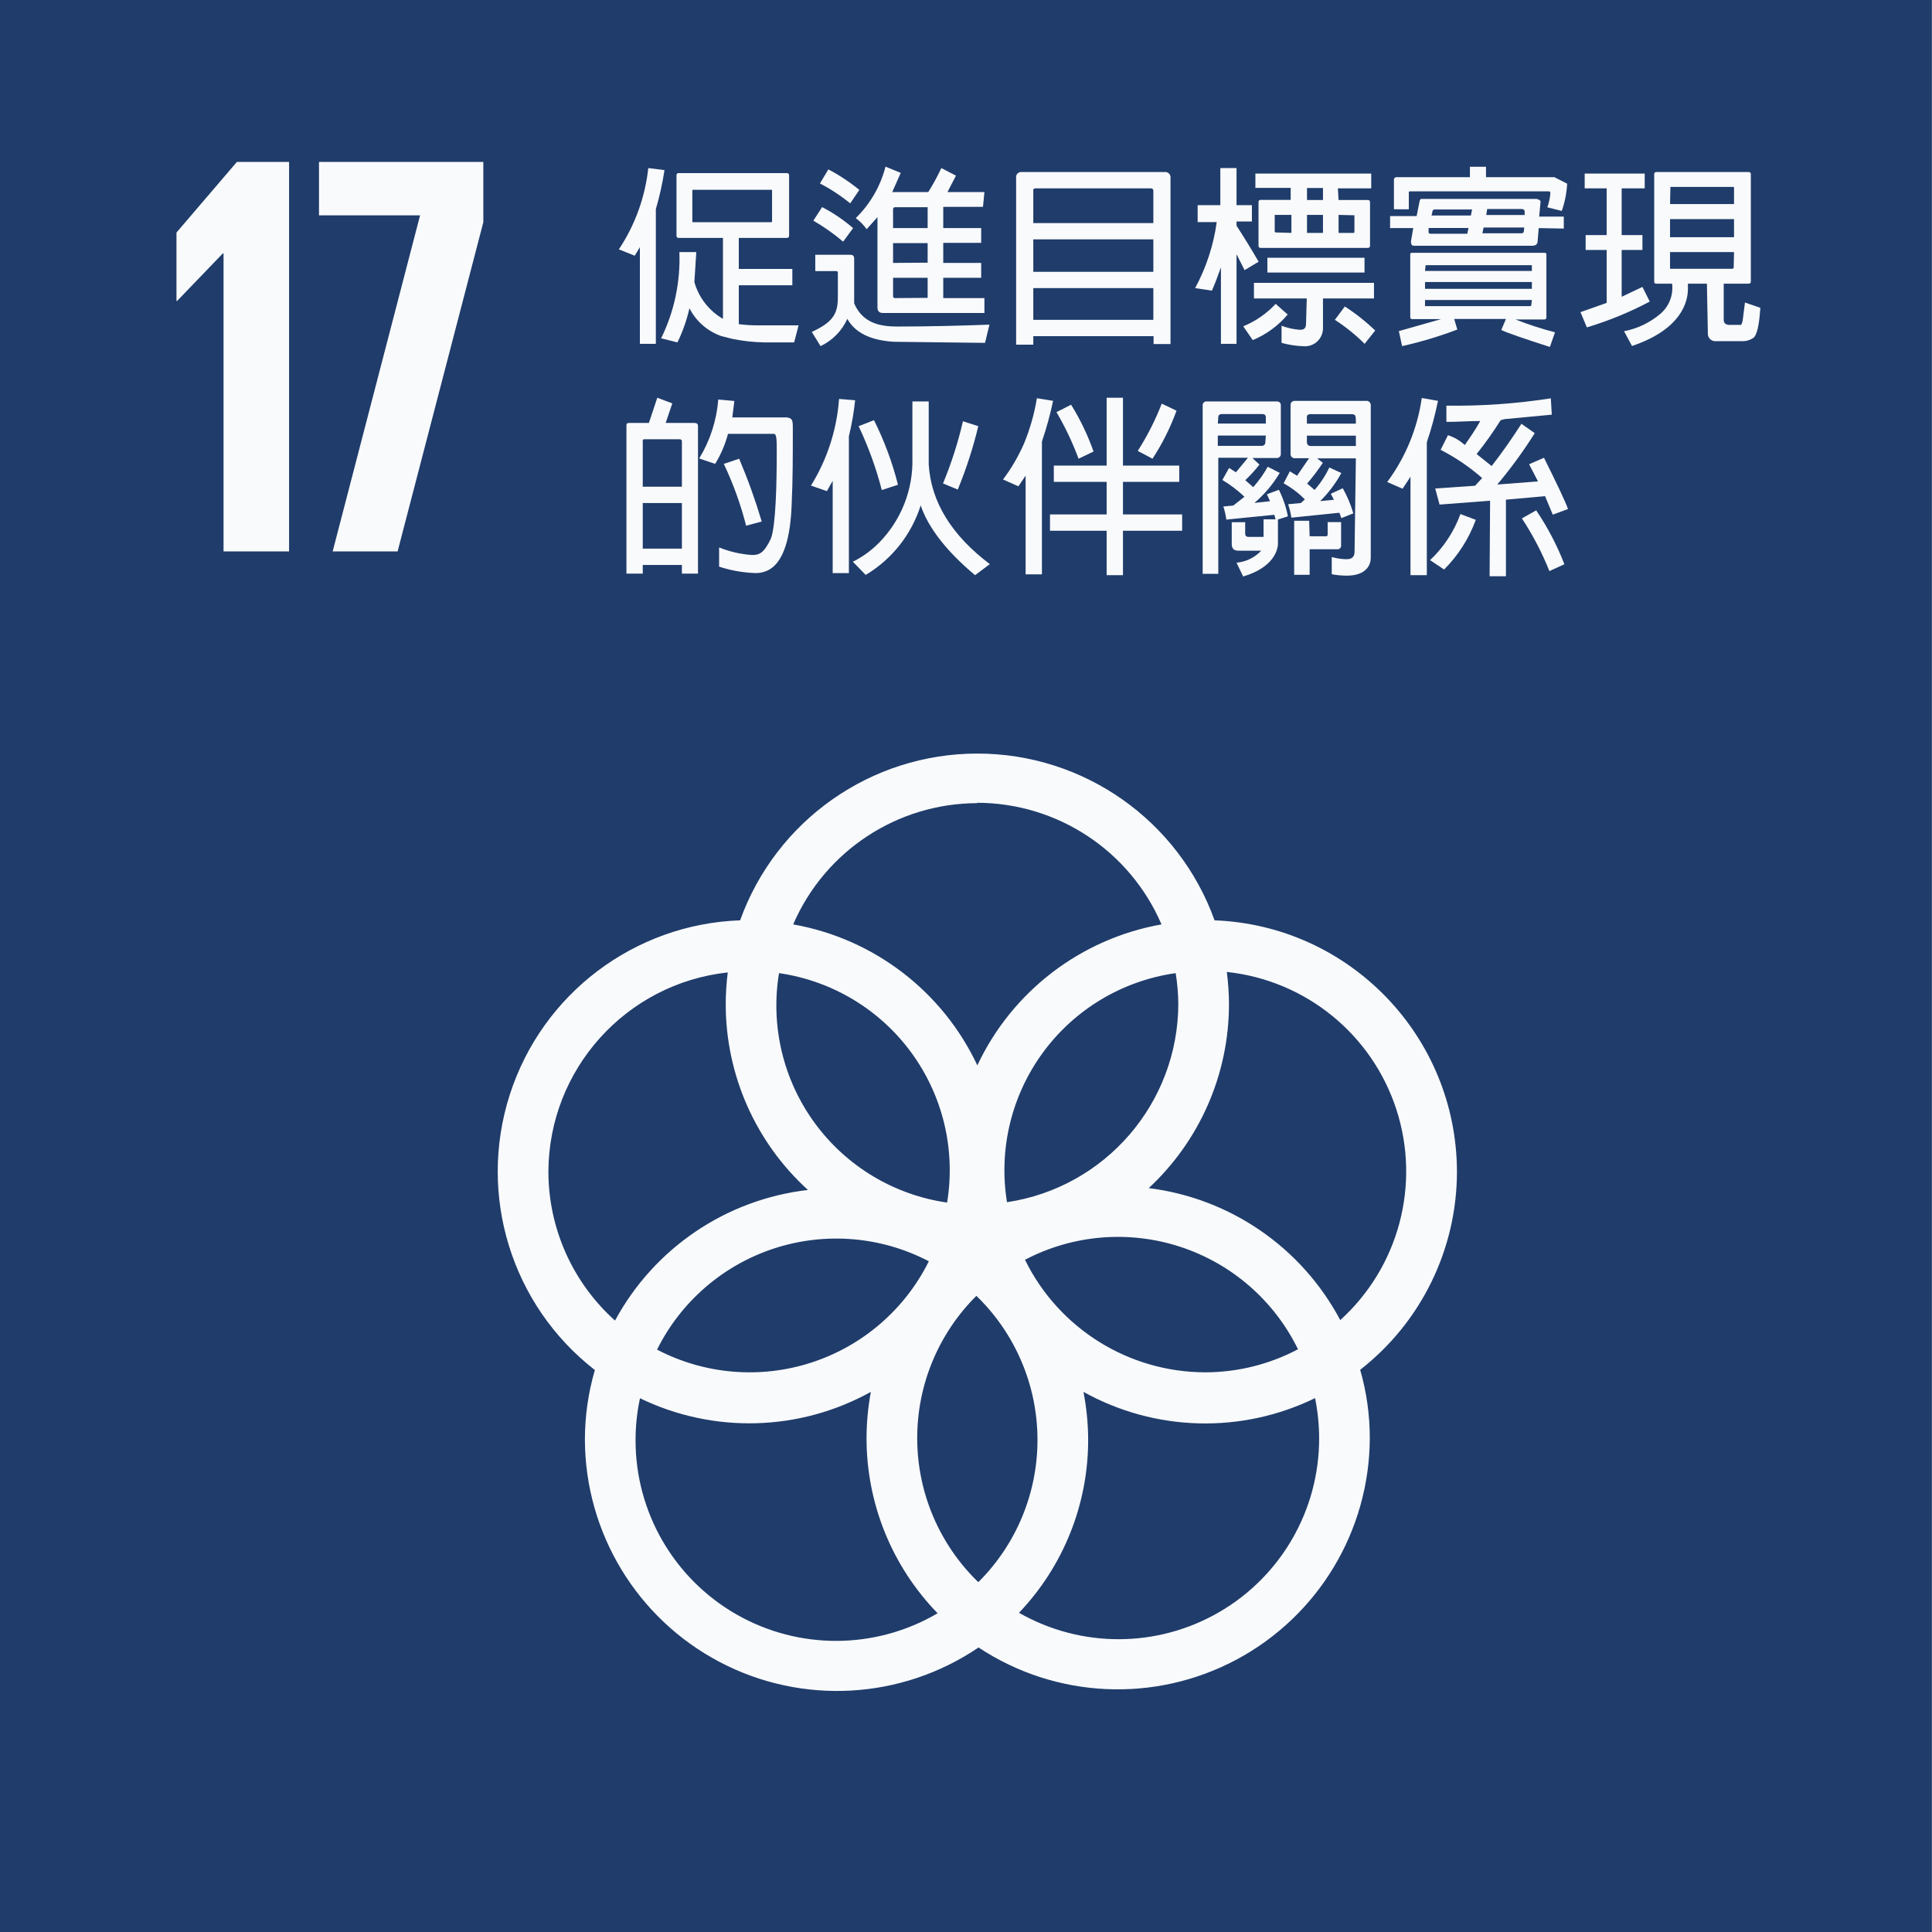
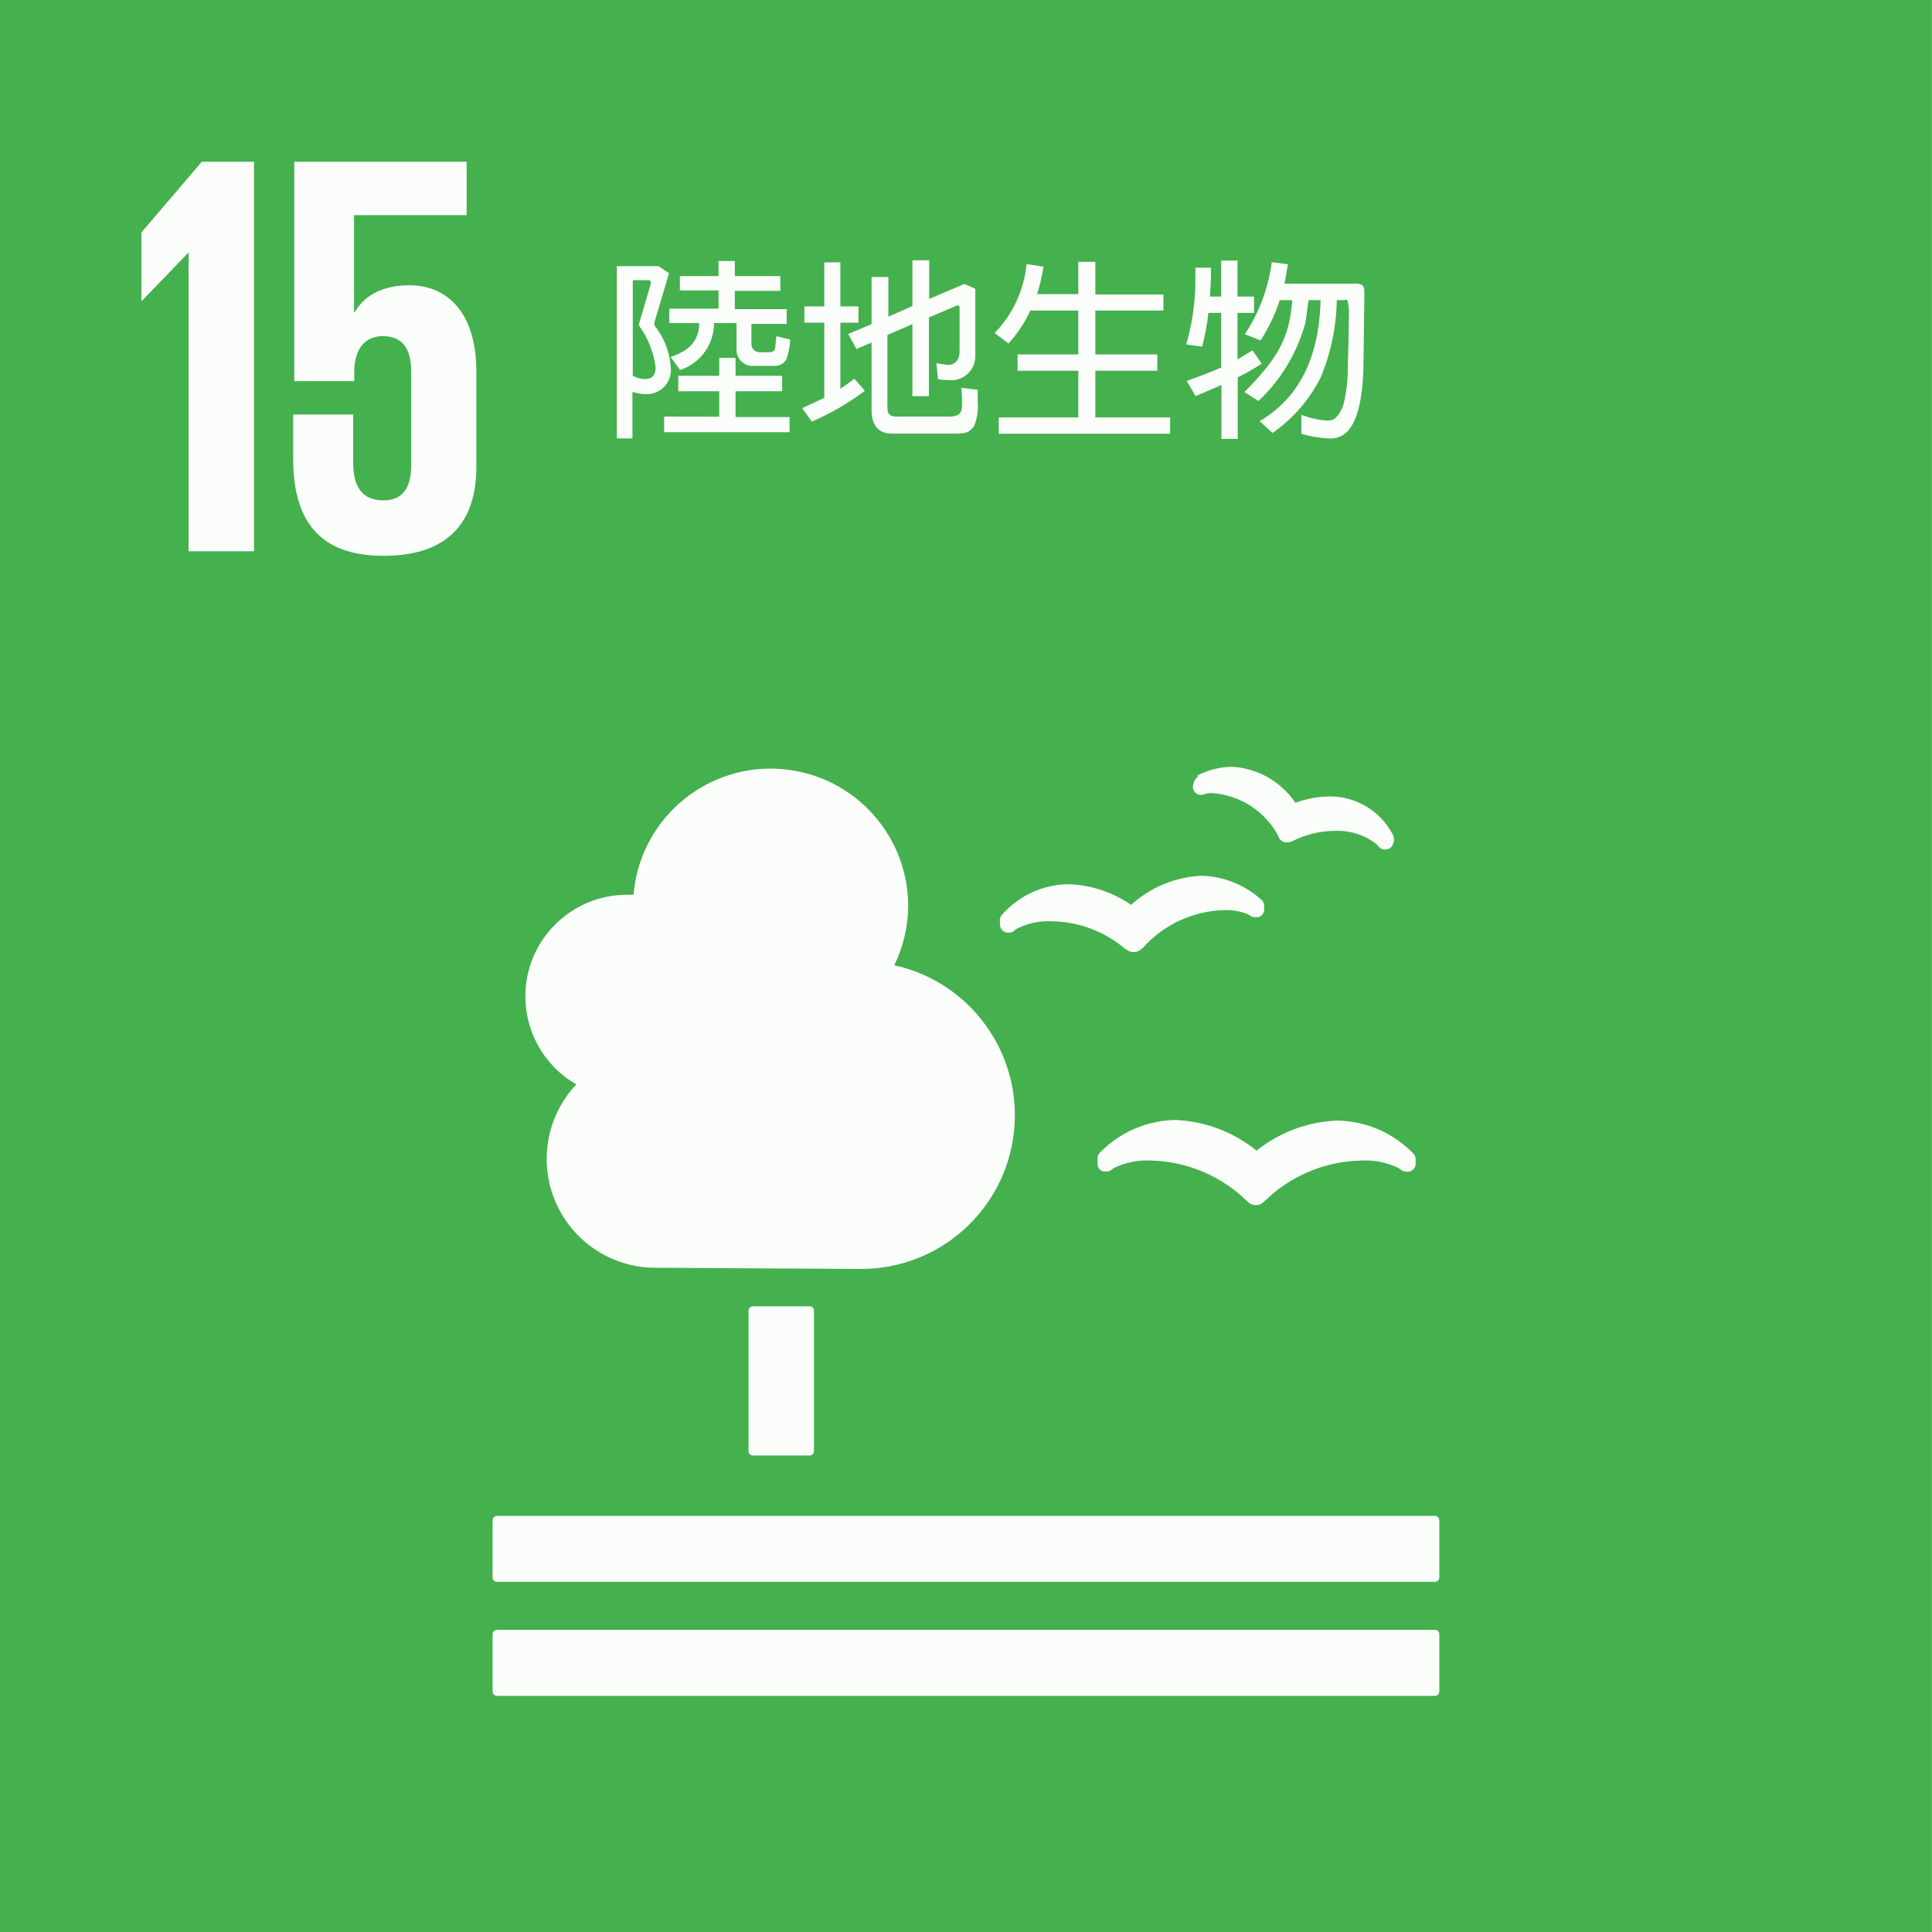
<svg xmlns="http://www.w3.org/2000/svg" viewBox="0 0 160.92 160.93">
  <defs>
-     <style>.cls-1{fill:#193667;}.cls-1,.cls-2,.cls-3{opacity:0.97;}.cls-2,.cls-4{fill:#fff;}</style>
+     <style>.cls-1{fill:#3fae49;}.cls-1,.cls-2,.cls-3{opacity:0.97;}.cls-2,.cls-4{fill:#fff;}</style>
  </defs>
  <g id="圖層_2" data-name="圖層 2">
    <g id="CHI">
      <rect class="cls-1" width="160.92" height="160.93" />
-       <polygon class="cls-2" points="24.08 13.49 24.08 45.93 18.62 45.93 18.62 21.1 18.57 21.1 14.75 25.07 14.7 25.07 14.7 19.37 19.73 13.49 24.08 13.49" />
-       <polygon class="cls-2" points="26.57 13.49 40.26 13.49 40.26 18.51 33.12 45.93 27.71 45.93 34.99 17.94 26.57 17.94 26.57 13.49" />
-       <path class="cls-2" d="M121.36,97.6a21,21,0,0,0-20.19-20.94,21,21,0,0,0-39.52,0,20.94,20.94,0,0,0-12.1,37.46,20.73,20.73,0,0,0-.83,5.82,21,21,0,0,0,32.79,17.29A21,21,0,0,0,114.1,119.8a20.6,20.6,0,0,0-.8-5.7,20.94,20.94,0,0,0,8.06-16.5m-23.21-14a16.75,16.75,0,0,1-14.27,16.54A16.58,16.58,0,0,1,97.93,81.06a16.81,16.81,0,0,1,.22,2.57M81.49,131.79a16.7,16.7,0,0,1-.16-23.85,16.7,16.7,0,0,1,.16,23.85M64.89,81.06a16.58,16.58,0,0,1,14,19.11,16.58,16.58,0,0,1-14-19.11m12.48,24a16.67,16.67,0,0,1-22.64,7.36,16.67,16.67,0,0,1,22.64-7.36m8-.12a16.69,16.69,0,0,1,22.75,7.45,16.58,16.58,0,0,1-7.74,1.92,16.76,16.76,0,0,1-15-9.37m-4-38.07A16.74,16.74,0,0,1,96.75,77,21,21,0,0,0,81.41,88.74,21,21,0,0,0,66.07,77,16.74,16.74,0,0,1,81.41,66.9M45.68,97.6A16.76,16.76,0,0,1,60.62,81a21.38,21.38,0,0,0-.17,2.67A20.91,20.91,0,0,0,67.3,99.12,21,21,0,0,0,51.23,110,16.68,16.68,0,0,1,45.68,97.6m7.26,22.34a16.54,16.54,0,0,1,.37-3.47,20.88,20.88,0,0,0,19.23-.53,21.31,21.31,0,0,0-.36,3.86,20.9,20.9,0,0,0,5.92,14.58,16.7,16.7,0,0,1-25.16-14.44m56.94-.14a16.71,16.71,0,0,1-25,14.54,20.85,20.85,0,0,0,5.76-14.4,21.22,21.22,0,0,0-.39-4,20.88,20.88,0,0,0,19.29.52,16.84,16.84,0,0,1,.34,3.35M95.65,99a20.92,20.92,0,0,0,6.72-15.37,21.38,21.38,0,0,0-.18-2.67,16.71,16.71,0,0,1,9.45,29,21,21,0,0,0-16-11" />
+       <polygon class="cls-2" points="11.78 19.36 11.78 25.05 11.83 25.05 15.66 21.08 15.71 21.08 15.71 45.92 21.16 45.92 21.16 13.47 16.81 13.47 11.78 19.36" />
+       <path class="cls-2" d="M34.13,23.76c-2.15,0-3.73.76-4.59,2.25h-.05V17.92h9.38V13.47H24.51V31.75h5V31c0-1.91.86-3,2.39-3,1.68,0,2.35,1.15,2.35,2.92v7.85c0,1.72-.62,2.91-2.3,2.91-1.87,0-2.53-1.24-2.53-3.15V34.53h-5v3.69c0,4.92,2,8.08,7.51,8.08s7.75-2.92,7.75-7.42V30.94c0-5.12-2.63-7.18-5.55-7.18" />
      <g class="cls-3">
-         <path class="cls-4" d="M53.3,20.59l-.43.71-1.32-.53A15.17,15.17,0,0,0,54,14l1.35.17a24.62,24.62,0,0,1-.72,3.25V28.64H53.3ZM60.1,28a4.72,4.72,0,0,1-2.67-2.32,13.34,13.34,0,0,1-1,2.84l-1.36-.34A15,15,0,0,0,56.59,21H58l-.16,2.5a5.17,5.17,0,0,0,2.38,3.06V19.82h-3.7c-.11,0-.17-.06-.17-.21v-5c0-.13.06-.19.17-.19h9c.15,0,.21.06.21.19v5c0,.15-.06.21-.21.21H61.54V22.4H66v1.36H61.54V27a11.7,11.7,0,0,0,1.59.1h3.39l-.37,1.42h-2.5a14.39,14.39,0,0,1-2.68-.3Zm4.13-12.19h-6.5s-.06,0-.06.06v2.56c0,.05,0,.08.06.08h6.5a.07.07,0,0,0,.08-.08V15.82Z" />
-         <path class="cls-4" d="M67.62,27.65c1.66-.78,2.17-1.42,2.17-2.85V22.75c0-.11,0-.17-.16-.17H67.91V21.22h2.91c.24,0,.33.11.33.33v3.72c.71,1.66,2.18,1.93,3.59,1.93,2.59,0,5.76-.08,7.68-.16l-.37,1.52-7.6-.09c-1.94-.12-3.23-.76-3.87-1.91a4.58,4.58,0,0,1-2.23,2.27Zm2.61-7.52a17,17,0,0,0-2.48-1.75l.73-1.13A13.28,13.28,0,0,1,71.06,19Zm.59-3.19a14.81,14.81,0,0,0-2.52-1.66L69,14.11a15.18,15.18,0,0,1,2.58,1.71Zm7.75,7.89H82v1.24H73.54c-.3,0-.45-.15-.45-.47V18.09l-.9,1a4,4,0,0,0-.91-.92,9.2,9.2,0,0,0,2.48-4.29l1.27.52L74.32,16h3a18.78,18.78,0,0,0,1.09-2l1.22.63L78.92,16H82l-.12,1.23H78.57V19h3.16v1.23H78.57V21.9h3.16v1.24H78.57ZM77.27,19V17.26H74.56a.16.16,0,0,0-.17.18V19Zm0,2.88V20.25H74.39V21.9Zm0,2.93V23.14H74.39v1.52a.15.15,0,0,0,.17.17Z" />
-         <path class="cls-4" d="M86.07,28v.71H84.64V14.81a.42.42,0,0,1,.48-.48H97a.44.44,0,0,1,.5.48V28.66H96.09V28Zm0-9.42h10V15.9a.19.19,0,0,0-.21-.21H86.27c-.16,0-.22.08-.2.21Zm0,4.06h10v-2.7h-10Zm10,1.36h-10v2.64h10Z" />
-         <path class="cls-4" d="M103,21.18v7.46h-1.3V22.27c-.26.74-.51,1.39-.75,1.94L99.55,24a16.23,16.23,0,0,0,1.8-5.5H99.76V17.09h1.89V14H103v3.09h1.28v1.36H103v.35c.65,1,1.26,2,1.84,3l-1.17.7Zm.56,6a7.61,7.61,0,0,0,2.7-1.87l1,.89a7.62,7.62,0,0,1-2.91,2.13Zm5.29-2.32h-4.4v-1.3h10v1.3h-4.25v2.42a1.5,1.5,0,0,1-1.62,1.56,7.69,7.69,0,0,1-1.83-.28l0-1.43a5.17,5.17,0,0,0,1.52.34c.33,0,.52-.08.52-.56Zm2.65-8.2h2.43c.13,0,.19.07.19.16v3.64a.17.17,0,0,1-.19.19H105c-.11,0-.17-.06-.17-.19V16.81a.16.16,0,0,1,.17-.16h2.51v-1h-2.94V14.46h9.65v1.23h-2.78Zm-5.93,4.81h8.09V22.7h-8.09Zm2-2.07v-1.5h-1.34c-.05,0-.06,0-.05,0v1.41l.05.05Zm2.63-2.74v-1h-1.33v1Zm0,2.74v-1.5h-1.33v1.5Zm3.47,9.24a15.31,15.31,0,0,0-2.48-2l.83-1.11a16.6,16.6,0,0,1,2.53,2Zm-2.17-10.74v1.5h1.26l.06-.05V17.93l-.06,0Z" />
-         <path class="cls-4" d="M128.17,19l-.1,1.21-.11.18-.24.08h-10c-.17-.05-.19-.19-.19-.38l.19-1.09h-1.93V18H118l.26-1.3.08-.13.18,0H128c.19.06.35.11.32.27l-.11,1.2h2.05v1Zm-5.73-4.24v-.87h1.34v.87h5.7l1.06.54a8.15,8.15,0,0,1-.45,2.27l-1.2-.3a4.9,4.9,0,0,0,.25-1.15c0-.1,0-.18-.14-.18H117.46c-.08,0-.11,0-.11.1v1.39h-1.24V15a.21.21,0,0,1,.24-.24Zm3,11.81h-4.31l.26.88a33.48,33.48,0,0,1-4.6,1.38l-.27-1.25,3.52-1h-2.41c-.12,0-.16-.06-.16-.18V21.22c0-.12,0-.16.16-.16h11c.12,0,.18,0,.18.16v5.21a.16.16,0,0,1-.18.18h-2.4a28.31,28.31,0,0,0,3.3,1.07l-.43,1.22c-2.05-.66-3.41-1.12-4.05-1.41Zm-6.74-4h8.9v-.48l-.07,0h-8.78s-.07,0,0,0Zm0,1.49h8.9v-.57h-8.9Zm8.9.93h-8.9v.45l0,.06h8.78l.07-.06Zm-5.38-5.52.1-.48H119l0,.22a.21.21,0,0,0,0,.11c0,.07,0,.12.14.15Zm.3-1.52.1-.5h-3.11c-.14,0-.2.08-.2.23l-.07.27Zm1.06,1-.1.48h3.27c.17,0,.19-.1.21-.48Zm.3-1.54-.08.5H127l0-.27c0-.15-.08-.21-.23-.23Z" />
-         <path class="cls-4" d="M133.83,25.23V20.82h-1.75V19.58h1.75V15.69H132V14.46H137v1.23h-1.92v3.89h1.73v1.24h-1.73v3.9l1.73-.82.61,1.22a28.94,28.94,0,0,1-5.24,2.15L131.65,26Zm8.35-1.6H140.6v.43c0,1-.47,3.35-4.66,4.76l-.66-1.23a6.6,6.6,0,0,0,3-1.43,2.84,2.84,0,0,0,1-2.53h-1.32c-.12,0-.17-.06-.17-.19V14.52c0-.12.05-.19.17-.19h7.69a.17.17,0,0,1,.19.19v8.92a.17.17,0,0,1-.19.19h-2.07v3c0,.25.13.41.42.43h1c.06,0,.11-.13.16-.37l.19-1.49,1.28.44c-.09,1.48-.3,2.33-.59,2.51a1.52,1.52,0,0,1-.87.27h-2.24a.62.62,0,0,1-.67-.67ZM139.11,17h5.33V15.63c0-.05,0-.06-.07-.06h-5.23s0,0,0,.06Zm5.33,4h-5.33v1.31c0,.05,0,.06,0,.08h5.23l.07-.08Zm-5.33-1.24h5.33V18.25h-5.33Z" />
-         <path class="cls-4" d="M53.54,47.06v.72H52.18V35.44c0-.15.06-.21.22-.21h1.65l.7-2.1L56,33.6l-.55,1.63h2.39c.21,0,.3.08.3.27V47.78H56.8v-.72Zm0-6.52H56.8V36.77c0-.13-.06-.18-.21-.18H53.73c-.14,0-.21,0-.19.18ZM56.8,41.9H53.54v3.8H56.8Zm3.84-5.76a9.35,9.35,0,0,1-1.07,2.5l-1.33-.45a11.08,11.08,0,0,0,1.59-4.91l1.34.12L61,34.77h4.55c.36.08.49.11.49.78,0,2.37,0,4.43-.09,6.27-.08,3-.69,4.9-1.81,5.59a2.27,2.27,0,0,1-1.33.32,10.8,10.8,0,0,1-2.91-.53V45.6a9,9,0,0,0,2.73.63c.61,0,1-.13,1.59-1.38.4-1.1.48-4.55.48-7.14,0-1.07,0-1.57-.24-1.57Zm1.51,7.65a28.2,28.2,0,0,0-1.86-5.15l1.28-.43a50.07,50.07,0,0,1,1.88,5.23Z" />
-         <path class="cls-4" d="M69.36,40.05l-.48.86-1.33-.46a15.84,15.84,0,0,0,2.34-7.22l1.34.11a22.22,22.22,0,0,1-.52,3h0v11.4H69.36Zm8-6.61v4.7l0,.55c.19,3.12,1.91,5.9,5.09,8.3l-1.23.92c-2.4-2-3.92-4-4.53-5.81a10.4,10.4,0,0,1-4.58,5.79l-1.07-1.1a8.17,8.17,0,0,0,2.19-1.59A9.69,9.69,0,0,0,76,38.14v-4.7Zm-3.91,7.38a29.57,29.57,0,0,0-1.93-5.32L72.8,35a26.39,26.39,0,0,1,2,5.38Zm5.1-.55a32.72,32.72,0,0,0,1.66-5.18l1.28.41a36.29,36.29,0,0,1-1.71,5.28Z" />
-         <path class="cls-4" d="M85.43,39.62l-.6.89-1.28-.57a15,15,0,0,0,1.75-3,17.07,17.07,0,0,0,1.07-3.77l1.35.22a29.7,29.7,0,0,1-.93,3.39V47.84H85.43Zm6.75,4.59H87.46V42.85h4.72V40.14h-4.4V38.78h4.4V33.13h1.36v5.65h4.69v1.36H93.54v2.71h4.93v1.36H93.54v3.7H92.18Zm-2.34-6A24.25,24.25,0,0,0,88,34.33l1.22-.62a20.07,20.07,0,0,1,1.87,3.9Zm4.93-.65a22.07,22.07,0,0,0,2-3.94l1.23.59a19.26,19.26,0,0,1-2,4Z" />
-         <path class="cls-4" d="M106.34,33.44a.31.31,0,0,1,.35.35v4a.33.33,0,0,1-.37.36h-2l.59.55A12.45,12.45,0,0,1,103.73,40l.66.58a9.69,9.69,0,0,0,1.21-1.7l1,.51a9.92,9.92,0,0,1-2.11,2.5l1.3-.14-.26-.58,1-.37a8.75,8.75,0,0,1,.75,2.21l-.83.26v2c0,.52-.35,2-2.9,2.75L103,46.87a3.22,3.22,0,0,0,2.06-1h-1.92c-.37,0-.54-.19-.54-.56V43.5h1.12v.93c0,.2.09.29.27.29h1.26V43.26h1l-.1-.38-4,.4a6.35,6.35,0,0,0-.25-1.09l.83-.08.93-.73a10.31,10.31,0,0,0-1.84-1.4l.56-1,.57.36,1-1.21h-2.47v9.67h-1.3V33.79a.31.31,0,0,1,.34-.35Zm-4.9,1.84h4v-.53c0-.16-.1-.26-.29-.26h-3.36c-.21,0-.32.1-.31.29Zm4,1h-4v.86h3.65a.29.29,0,0,0,.31-.32Zm7.5,1.9h-3.23l.48.37a17.5,17.5,0,0,1-1.31,1.73l.62.53a8,8,0,0,0,1.23-1.87l1,.46a10.08,10.08,0,0,1-1.76,2.34l1.14-.11-.26-.5,1-.46a10.18,10.18,0,0,1,.88,2.09l-1,.4-.16-.45-4,.41A7.25,7.25,0,0,0,107.3,42l1.06-.1.33-.3a7.58,7.58,0,0,0-1.77-1.34l.52-1,.6.37,1-1.46h-1.15a.35.35,0,0,1-.39-.4v-4a.34.34,0,0,1,.37-.38h5.91a.36.36,0,0,1,.4.4V46.48c0,.43-.24,1.47-2,1.47a6.48,6.48,0,0,1-1.25-.12l0-1.43a4.89,4.89,0,0,0,1.2.18c.22,0,.7,0,.7-.63Zm-3.85,6.49h1.32c.12,0,.18,0,.18-.18v-1h1.12v1.94a.29.29,0,0,1-.32.32h-2.3v2.13H107.8V43.38h1.25Zm-.23-9.38h4.08c0-.67,0-.79-.37-.79h-3.42c-.21,0-.31.1-.29.28Zm4.08,1h-4.08v.5c0,.24.11.36.34.36h3.74Z" />
-         <path class="cls-4" d="M117.49,39.71l-.66,1-1.28-.56a15.39,15.39,0,0,0,2.88-7l1.35.24a28.13,28.13,0,0,1-.93,3.45V47.91h-1.36Zm1.63,6.95a10,10,0,0,0,2.53-3.84l1.28.48a11.37,11.37,0,0,1-2.64,4.14Zm5-4.95-4.21.32-.36-1.34,3.32-.23.59-.64A17.07,17.07,0,0,0,120,37.47l.61-1.22a3.72,3.72,0,0,1,1.4.82c.43-.61.88-1.26,1.29-2-1,0-2,.08-2.82.07l0-1.35a52,52,0,0,0,8.7-.61l.08,1.36-3.92.37L125,35A30.67,30.67,0,0,1,123,37.82l1.25,1q1.27-1.63,2.48-3.52l1.11.78a38.71,38.71,0,0,1-3.12,4.28l3.39-.26-.74-1.43,1.24-.54c1.07,2.16,1.76,3.59,2,4.27l-1.27.47-.64-1.54-3.26.29V48h-1.36Zm4.94,5.86a24.7,24.7,0,0,0-2.29-4.39l1.19-.67A22.68,22.68,0,0,1,130.31,47Z" />
+         <path class="cls-4" d="M62.71,108.81h4.74a.35.35,0,0,1,.35.35v11.72a.36.36,0,0,1-.36.36H62.71a.36.36,0,0,1-.36-.36V109.16A.36.36,0,0,1,62.71,108.81Z" />
+         <path class="cls-4" d="M119.53,126.27H41.39a.37.37,0,0,0-.36.37v4.77a.35.35,0,0,0,.36.35h78.14a.35.35,0,0,0,.36-.35v-4.77a.37.37,0,0,0-.36-.37" />
+         <path class="cls-4" d="M119.53,135.76H41.39a.36.36,0,0,0-.36.35v4.79a.36.36,0,0,0,.36.36h78.14a.36.36,0,0,0,.36-.36v-4.79a.36.36,0,0,0-.36-.35" />
+         <path class="cls-4" d="M104.66,95.84a11.49,11.49,0,0,0-6.76-2.55A9,9,0,0,0,91.63,96a.64.64,0,0,0-.21.49v.42a.7.7,0,0,0,.22.54.64.64,0,0,0,.55.12.8.8,0,0,0,.15,0,1.08,1.08,0,0,0,.39-.25,6.26,6.26,0,0,1,3.13-.65,11.82,11.82,0,0,1,8,3.37l.07.07a1,1,0,0,0,.68.28.89.89,0,0,0,.66-.28l.07-.06a11.84,11.84,0,0,1,8.06-3.38,6.28,6.28,0,0,1,3.14.65,1.08,1.08,0,0,0,.43.26,1.06,1.06,0,0,0,.46,0,.67.67,0,0,0,.49-.65v-.37a.71.71,0,0,0-.21-.49,9,9,0,0,0-6.35-2.73,11.47,11.47,0,0,0-6.75,2.55" />
+         <path class="cls-4" d="M99.81,64.69a.7.7,0,0,0-.34.41l-.08.26a.65.65,0,0,0,.11.59.63.63,0,0,0,.48.26.18.18,0,0,0,.1,0,1,1,0,0,0,.37-.1,2.4,2.4,0,0,1,.48-.05,6.76,6.76,0,0,1,5.58,3.64l0,.06a.83.83,0,0,0,.5.4,1,1,0,0,0,.25,0,.8.8,0,0,0,.39-.09l0,0a7.78,7.78,0,0,1,3.49-.86,5.28,5.28,0,0,1,3.56,1.14,1,1,0,0,0,.26.29,1.51,1.51,0,0,0,.26.12l.11,0h.07a.67.67,0,0,0,.31-.07.66.66,0,0,0,.33-.4l.07-.23a.63.63,0,0,0,0-.19.64.64,0,0,0-.09-.34,5.89,5.89,0,0,0-5.3-3.19,8.44,8.44,0,0,0-2.82.53,6.81,6.81,0,0,0-5.27-3,6.56,6.56,0,0,0-2.93.74" />
+         <path class="cls-4" d="M83.3,76.71l0,.35a.66.66,0,0,0,.32.53.64.64,0,0,0,.52.08l.12,0a1,1,0,0,0,.33-.25,5.76,5.76,0,0,1,3-.68,9.61,9.61,0,0,1,6.18,2.34l.06,0a.9.9,0,0,0,.6.23h.06a.89.89,0,0,0,.61-.3l.05,0A9.39,9.39,0,0,1,102,75.81a4.66,4.66,0,0,1,2,.37,1,1,0,0,0,.41.21,1,1,0,0,0,.28,0,.53.53,0,0,0,.17,0,.66.66,0,0,0,.44-.67l0-.31a.64.64,0,0,0-.23-.46,7.66,7.66,0,0,0-5-2,9.35,9.35,0,0,0-5.85,2.42A9.81,9.81,0,0,0,89,73.65a7.49,7.49,0,0,0-5.55,2.56.72.72,0,0,0-.18.5" />
+         <path class="cls-4" d="M43.76,83a8.47,8.47,0,0,1,8.47-8.47l.54,0a11.46,11.46,0,0,1,22.88.87,11.31,11.31,0,0,1-1.16,5,12.8,12.8,0,0,1-2.77,25.3l-17.1-.1h0A9.06,9.06,0,0,1,48,90.33,8.47,8.47,0,0,1,43.76,83Z" />
+       </g>
+       <g class="cls-3">
+         <path class="cls-4" d="M54.57,26.66a.87.87,0,0,0-.07.3.36.36,0,0,0,.07.22,6.23,6.23,0,0,1,1.31,3.49,2,2,0,0,1-2.05,2.16,3.69,3.69,0,0,1-1.15-.19v3.88h-1.3V22.33l0-.16.14,0h3.32l.89.58Zm-.37-3a.32.32,0,0,0,0-.14c0-.18-.16-.18-.29-.18H52.79l-.08,0,0,.08V31.3a2.09,2.09,0,0,0,1,.27c.44,0,.9-.13.9-1a7.63,7.63,0,0,0-1.39-3.46V27Zm5.71,11.05V32.59H56.5V31.3h3.41V29.81h1.36V31.3h3.88v1.29H61.27v2.15h4.5V36H55.32v-1.3Zm1.44-7.8H59.47v.26a4.11,4.11,0,0,1-2.82,3.65l-.79-1.09a5.21,5.21,0,0,0,1.08-.48,2.54,2.54,0,0,0,1.29-2.34H55.75V25.71h4.1V24.19H56.63V23h3.22V21.74h1.36V23H65v1.23H61.21v1.52h4.32v1.23H62.59v1.67a.68.68,0,0,0,.67.69h.86a.66.66,0,0,0,.36-.13l.08-.16L64.67,28l1.15.29A5.36,5.36,0,0,1,65.47,30a1.18,1.18,0,0,1-.83.48H62.55a1.36,1.36,0,0,1-1.2-1.23Z" />
+         <path class="cls-4" d="M68.66,33.14V26.88H67V25.52h1.66V21.85H70v3.67h1.51v1.36H70v5.51l1.17-.84.87,1a21.25,21.25,0,0,1-4.42,2.57L66.82,34Zm3.94-4.61-1.26.54-.69-1.25L72.6,27V23.07H74v3.31L76,25.49V21.68H77.4V24.9l2.92-1.25.92.41v5.61a2,2,0,0,1-2.11,2,6.61,6.61,0,0,1-1-.09L78,30.26l1,.14c.93-.08.93-.88.93-1.3V25.58l-.08-.14h-.12l-2.35,1V33H76V27l-2.08.9v5.93c0,.58.06.9.93.87h4.18c1.1,0,1.1-.47,1.1-1.17,0-.34,0-.74-.06-1.23l1.37.16c0,.33,0,.64,0,.93a4.52,4.52,0,0,1-.29,2.09c-.41.56-.69.64-1.68.64H74.28c-1.6,0-1.71-1.44-1.68-2.08Z" />
+         <path class="cls-4" d="M89.82,34.77V30.88H84.76V29.52h5.06V25.87h-4A10.21,10.21,0,0,1,84,28.61l-1.15-.87A9.57,9.57,0,0,0,85.51,22l1.41.21a15.45,15.45,0,0,1-.53,2.29h3.43V21.81h1.42v2.72h5.67v1.34H91.24v3.65H96.4v1.36H91.24v3.89h6.23v1.36H83.19V34.77Z" />
+         <path class="cls-4" d="M98.85,31.73c1.17-.42,2.13-.78,2.87-1.12V26.06h-1.06a20.19,20.19,0,0,1-.53,2.82l-1.32-.19a19.31,19.31,0,0,0,.76-5.56V22.3h1.3v.83l-.08,1.57h.93v-3h1.36v3h1.38v1.36h-1.38v3.88l1.25-.76.77,1.11a17.54,17.54,0,0,1-2,1.14v5.13h-1.36V32.07L99.59,33Zm6.07,3.35Q109.82,32.22,110,25h-1l-.26,1.87a14,14,0,0,1-3.91,6.53l-1.18-.74c3.25-3.25,3.73-4.91,4-7.66H106.6A13.73,13.73,0,0,1,105,28.35l-1.31-.51a14.12,14.12,0,0,0,2.24-6l1.35.17L107,23.63h6.14c.37.1.51.13.51.78l-.08,6.23c-.08,3-.64,4.88-1.65,5.57a2,2,0,0,1-1.21.31,8.93,8.93,0,0,1-2.31-.39l0-1.58a7.12,7.12,0,0,0,2.14.48,1,1,0,0,0,.64-.16,2.6,2.6,0,0,0,.74-1.22,12.91,12.91,0,0,0,.35-3.2c.06-1.7.08-3,.08-3.89a5.42,5.42,0,0,0-.08-1.44A.17.17,0,0,0,112,25h-.65A17.32,17.32,0,0,1,110,31.46a12.56,12.56,0,0,1-4,4.61Z" />
      </g>
    </g>
  </g>
</svg>
